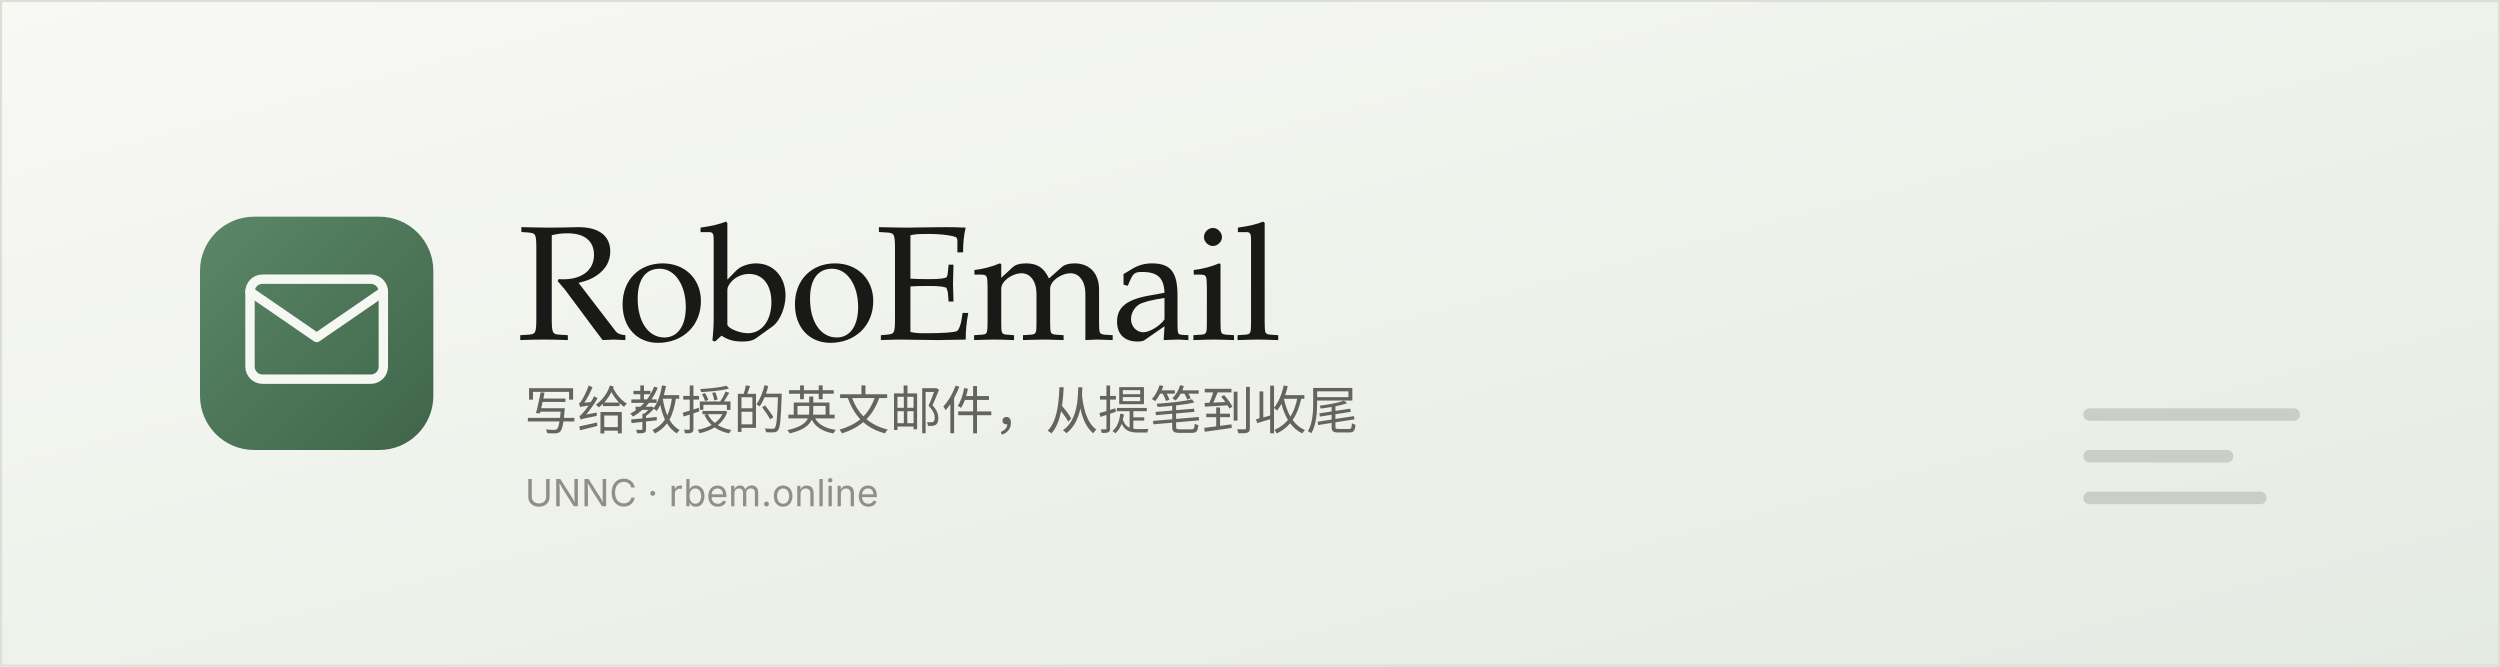
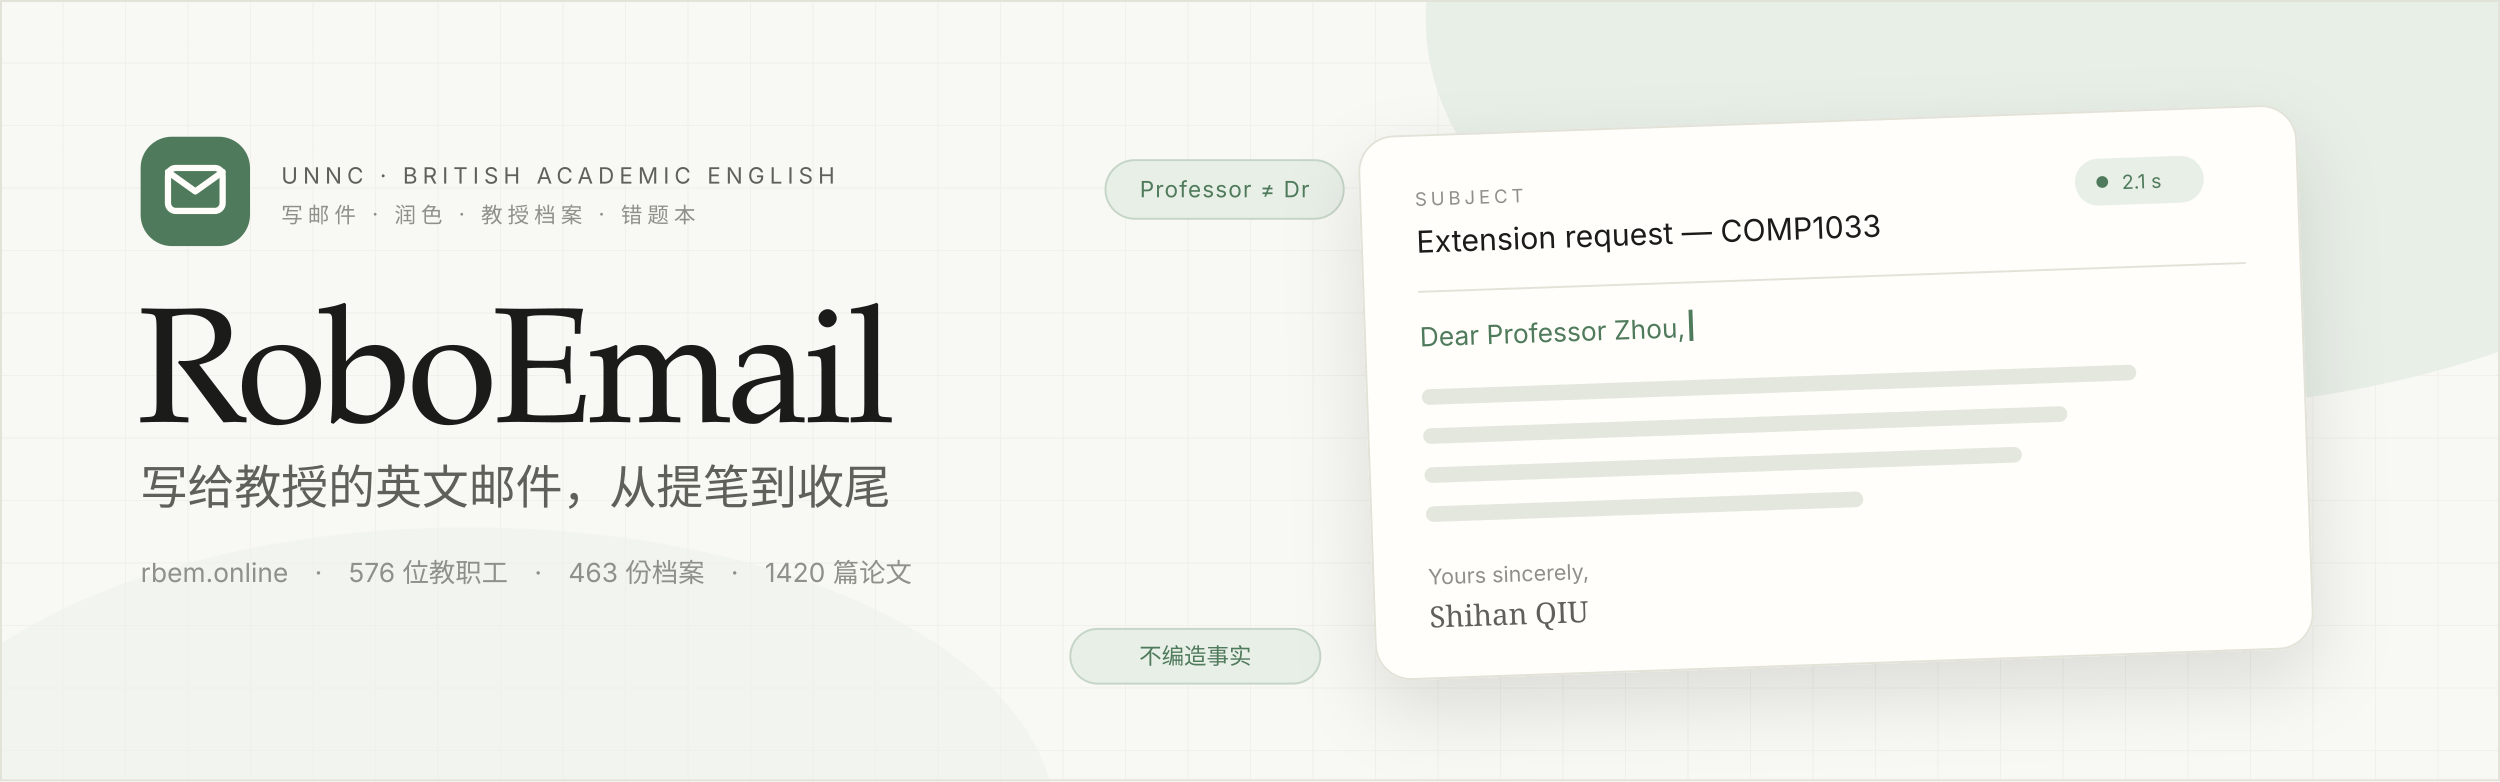
- <svg xmlns="http://www.w3.org/2000/svg" viewBox="0 0 1200 320" width="1200" height="320" role="img" aria-label="RoboEmail">
+ <svg xmlns="http://www.w3.org/2000/svg" viewBox="0 0 1280 400" width="1280" height="400" role="img" aria-labelledby="roboemail-banner-title roboemail-banner-desc">
  <defs>
-     <linearGradient id="canvas" x1="0" y1="0" x2="1" y2="1">
-       <stop offset="0" stop-color="#f8f8f5" />
-       <stop offset="0.55" stop-color="#eef1ea" />
-       <stop offset="1" stop-color="#e4ebe3" />
+     <pattern id="grid" width="32" height="32" patternUnits="userSpaceOnUse">
+       <path d="M32 0H0V32" fill="none" stroke="#ecece4" stroke-width="1" />
+     </pattern>
+     <filter id="cardShadow" x="-20%" y="-20%" width="140%" height="160%">
+       <feDropShadow dx="0" dy="16" stdDeviation="20" flood-color="#1a1a17" flood-opacity="0.12" />
+     </filter>
+     <linearGradient id="sheen" x1="0" y1="0" x2="1" y2="0">
+       <stop offset="0" stop-color="#ffffff" stop-opacity="0" />
+       <stop offset="0.5" stop-color="#ffffff" stop-opacity="0.65" />
+       <stop offset="1" stop-color="#ffffff" stop-opacity="0" />
    </linearGradient>
-     <linearGradient id="mark" x1="0" y1="0" x2="1" y2="1">
-       <stop offset="0" stop-color="#5b8768" />
-       <stop offset="1" stop-color="#3f6549" />
-     </linearGradient>
+     <clipPath id="wordClip">
+       <text x="70" y="216" font-family="'Iowan Old Style','Palatino Linotype',Georgia,'Songti SC',serif" font-size="84" letter-spacing="-2.5">RoboEmail</text>
+     </clipPath>
+     <style>
+       .float-slow { animation: floaty 9s ease-in-out infinite; }
+       .float-fast { animation: floaty 7s ease-in-out infinite; animation-delay: -2s; }
+       .pulse { animation: pulse 8s ease-in-out infinite; }
+       .caret { animation: blink 1.15s steps(1, end) infinite; }
+       .chip-a { animation: floaty 8s ease-in-out infinite; animation-delay: -1.5s; }
+       .chip-b { animation: floaty 10s ease-in-out infinite; animation-delay: -4s; }
+       @keyframes floaty { 0%, 100% { transform: translateY(0); } 50% { transform: translateY(-5px); } }
+       @keyframes pulse { 0%, 100% { opacity: 0.22; } 50% { opacity: 0.42; } }
+       @keyframes blink { 0%, 49% { opacity: 1; } 50%, 100% { opacity: 0; } }
+       @media (prefers-reduced-motion: reduce) {
+         .float-slow, .float-fast, .pulse, .caret, .chip-a, .chip-b { animation: none; }
+       }
+     </style>
  </defs>
-   <rect width="1200" height="320" fill="url(#canvas)" />
-   <rect x="0.5" y="0.5" width="1199" height="319" fill="none" stroke="#dcdfd6" />
-   <rect x="96" y="104" width="112" height="112" rx="26" fill="url(#mark)" />
-   <g stroke="#f4f7f2" stroke-width="4.5" fill="none" stroke-linecap="round" stroke-linejoin="round">
-     <rect x="120" y="134" width="64" height="48" rx="6" />
-     <path d="M120 140 L152 162 L184 140" />
+   <rect width="1280" height="400" fill="#f8f8f4" />
+   <rect width="1280" height="400" fill="url(#grid)" opacity="0.6" />
+   <ellipse cx="1090" cy="10" rx="360" ry="200" fill="#e8efe7" class="pulse" />
+   <ellipse cx="240" cy="420" rx="300" ry="150" fill="#e8efe7" opacity="0.35" />
+   <rect x="0.5" y="0.5" width="1279" height="399" fill="none" stroke="#e3e2d8" />
+   <g>
+     <rect x="72" y="70" width="56" height="56" rx="16" fill="#4f7a5b" />
+     <g fill="none" stroke="#fffefa" stroke-width="3.2" stroke-linecap="round" stroke-linejoin="round">
+       <rect x="86" y="86" width="28" height="22" rx="4" />
+       <path d="M86 88 L100 98 L114 88" />
+     </g>
+     <text x="144" y="94" font-family="-apple-system,'Segoe UI','PingFang SC','Microsoft YaHei',sans-serif" font-size="11.5" letter-spacing="2.6" fill="#5f605a">UNNC · BRITISH ACADEMIC ENGLISH</text>
+     <text x="144" y="114" font-family="-apple-system,'Segoe UI','PingFang SC','Microsoft YaHei',sans-serif" font-size="11" letter-spacing="2.6" fill="#8f908a">写邮件 · 润色 · 教授档案 · 错题本</text>
+     <text x="70" y="216" font-family="'Iowan Old Style','Palatino Linotype',Georgia,'Songti SC',serif" font-size="84" letter-spacing="-2.5" fill="#1b1b19">RoboEmail</text>
+     <g clip-path="url(#wordClip)">
+       <rect x="-320" y="148" width="260" height="96" fill="url(#sheen)">
+         <animate attributeName="x" values="-320;1400;1400" keyTimes="0;0.55;1" dur="9s" repeatCount="indefinite" />
+       </rect>
+     </g>
+     <text x="72" y="258" font-family="-apple-system,'Segoe UI','PingFang SC','Microsoft YaHei',sans-serif" font-size="24" fill="#5f605a">写给教授的英文邮件，从提笔到收尾</text>
+     <text x="72" y="298" font-family="-apple-system,'Segoe UI','PingFang SC','Microsoft YaHei',sans-serif" font-size="13.5" fill="#8f908a">rbem.online　·　576 位教职工　·　463 份档案　·　1420 篇论文</text>
  </g>
-   <text x="248" y="163" font-family="'Iowan Old Style','Palatino Linotype',Georgia,'Songti SC',serif" font-size="78" letter-spacing="-1.5" fill="#191917">RoboEmail</text>
-   <text x="252" y="206" font-family="-apple-system,'Segoe UI','PingFang SC','Microsoft YaHei',sans-serif" font-size="25" fill="#64645e">写给教授的英文邮件，从提笔到收尾</text>
-   <text x="252" y="243" font-family="-apple-system,'Segoe UI','PingFang SC','Microsoft YaHei',sans-serif" font-size="18" fill="#8f8f88">UNNC · rbem.online</text>
-   <g fill="#c9cfc4">
-     <rect x="1000" y="196" width="104" height="6" rx="3" />
-     <rect x="1000" y="216" width="72" height="6" rx="3" />
-     <rect x="1000" y="236" width="88" height="6" rx="3" />
+   <g class="chip-a">
+     <rect x="566" y="82" width="122" height="30" rx="15" fill="#e8efe7" stroke="#c5d5c6" />
+     <text x="627" y="101" text-anchor="middle" font-family="-apple-system,'Segoe UI',sans-serif" font-size="11.5" letter-spacing="0.6" fill="#4f7a5b">Professor ≠ Dr</text>
+   </g>
+   <g class="chip-b">
+     <rect x="548" y="322" width="128" height="28" rx="14" fill="#e8efe7" stroke="#c5d5c6" />
+     <text x="612" y="340" text-anchor="middle" font-family="-apple-system,'Segoe UI','PingFang SC',sans-serif" font-size="11.5" fill="#4f7a5b">不编造事实</text>
+   </g>
+   <g transform="rotate(-2 940 200)">
+     <g class="float-slow">
+       <rect x="700" y="62" width="480" height="278" rx="18" fill="#fffefa" stroke="#e3e2d8" filter="url(#cardShadow)" />
+       <text x="728" y="98" font-family="-apple-system,'Segoe UI',sans-serif" font-size="9.5" letter-spacing="2" fill="#8f908a">SUBJECT</text>
+       <text x="728" y="122" font-family="-apple-system,'Segoe UI','PingFang SC',sans-serif" font-size="15.5" fill="#1b1b19">Extension request — COMP1033</text>
+       <line x1="728" y1="142" x2="1152" y2="142" stroke="#e3e2d8" />
+       <text x="728" y="170" font-family="-apple-system,'Segoe UI','PingFang SC',sans-serif" font-size="13.5" fill="#4f7a5b">Dear Professor Zhou,</text>
+       <rect class="caret" x="866" y="156" width="2" height="16" fill="#4f7a5b" />
+       <g fill="#e4e7dd">
+         <rect class="line" x="728" y="192" width="366" height="8" rx="4" />
+         <rect class="line" x="728" y="212" width="330" height="8" rx="4" />
+         <rect class="line" x="728" y="232" width="306" height="8" rx="4" />
+         <rect class="line" x="728" y="252" width="224" height="8" rx="4" />
+       </g>
+       <text x="728" y="292" font-family="-apple-system,'Segoe UI','PingFang SC',sans-serif" font-size="11" fill="#8f908a">Yours sincerely,</text>
+       <text x="728" y="314" font-family="'Iowan Old Style',Georgia,'Songti SC',serif" font-size="15" fill="#5f605a">Shihan QIU</text>
+       <g>
+         <rect x="1066" y="86" width="66" height="24" rx="12" fill="#e8efe7" />
+         <circle cx="1080" cy="98" r="3" fill="#4f7a5b">
+           <animate attributeName="opacity" values="1;0.35;1" dur="2.4s" repeatCount="indefinite" />
+         </circle>
+         <text x="1090" y="102" font-family="-apple-system,'Segoe UI',sans-serif" font-size="10" fill="#4f7a5b">2.1 s</text>
+       </g>
+     </g>
  </g>
</svg>
